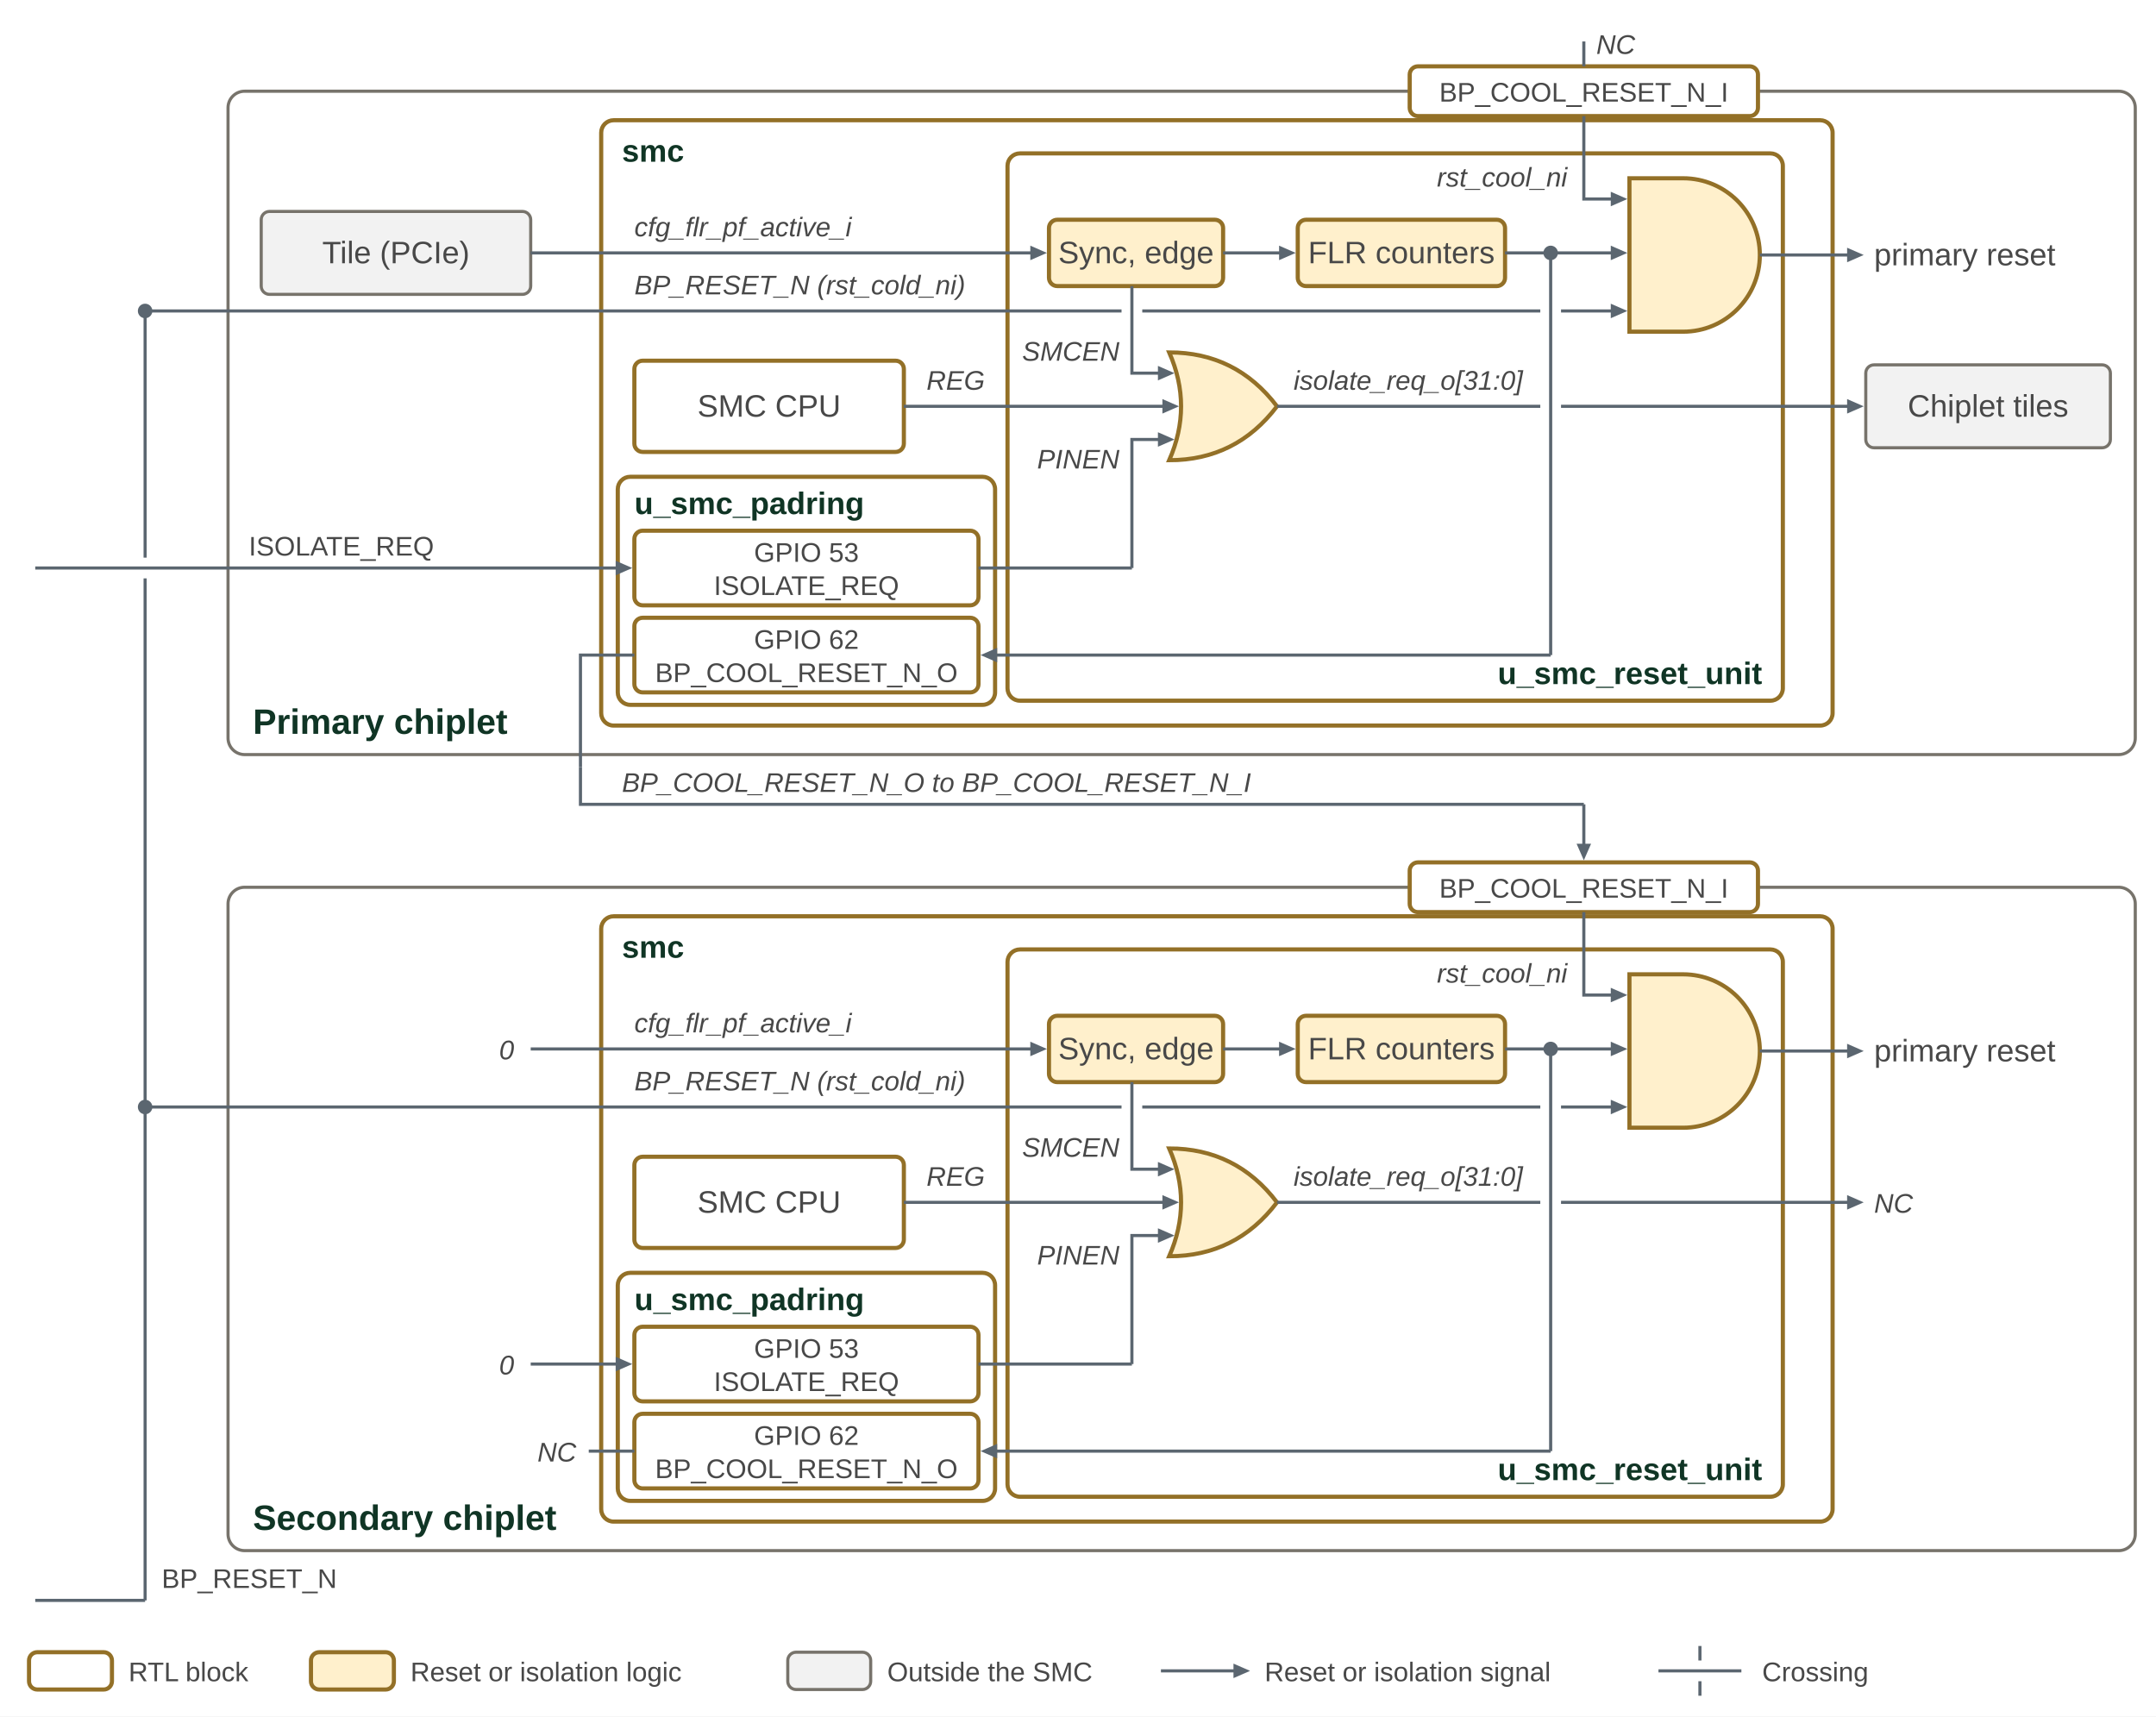
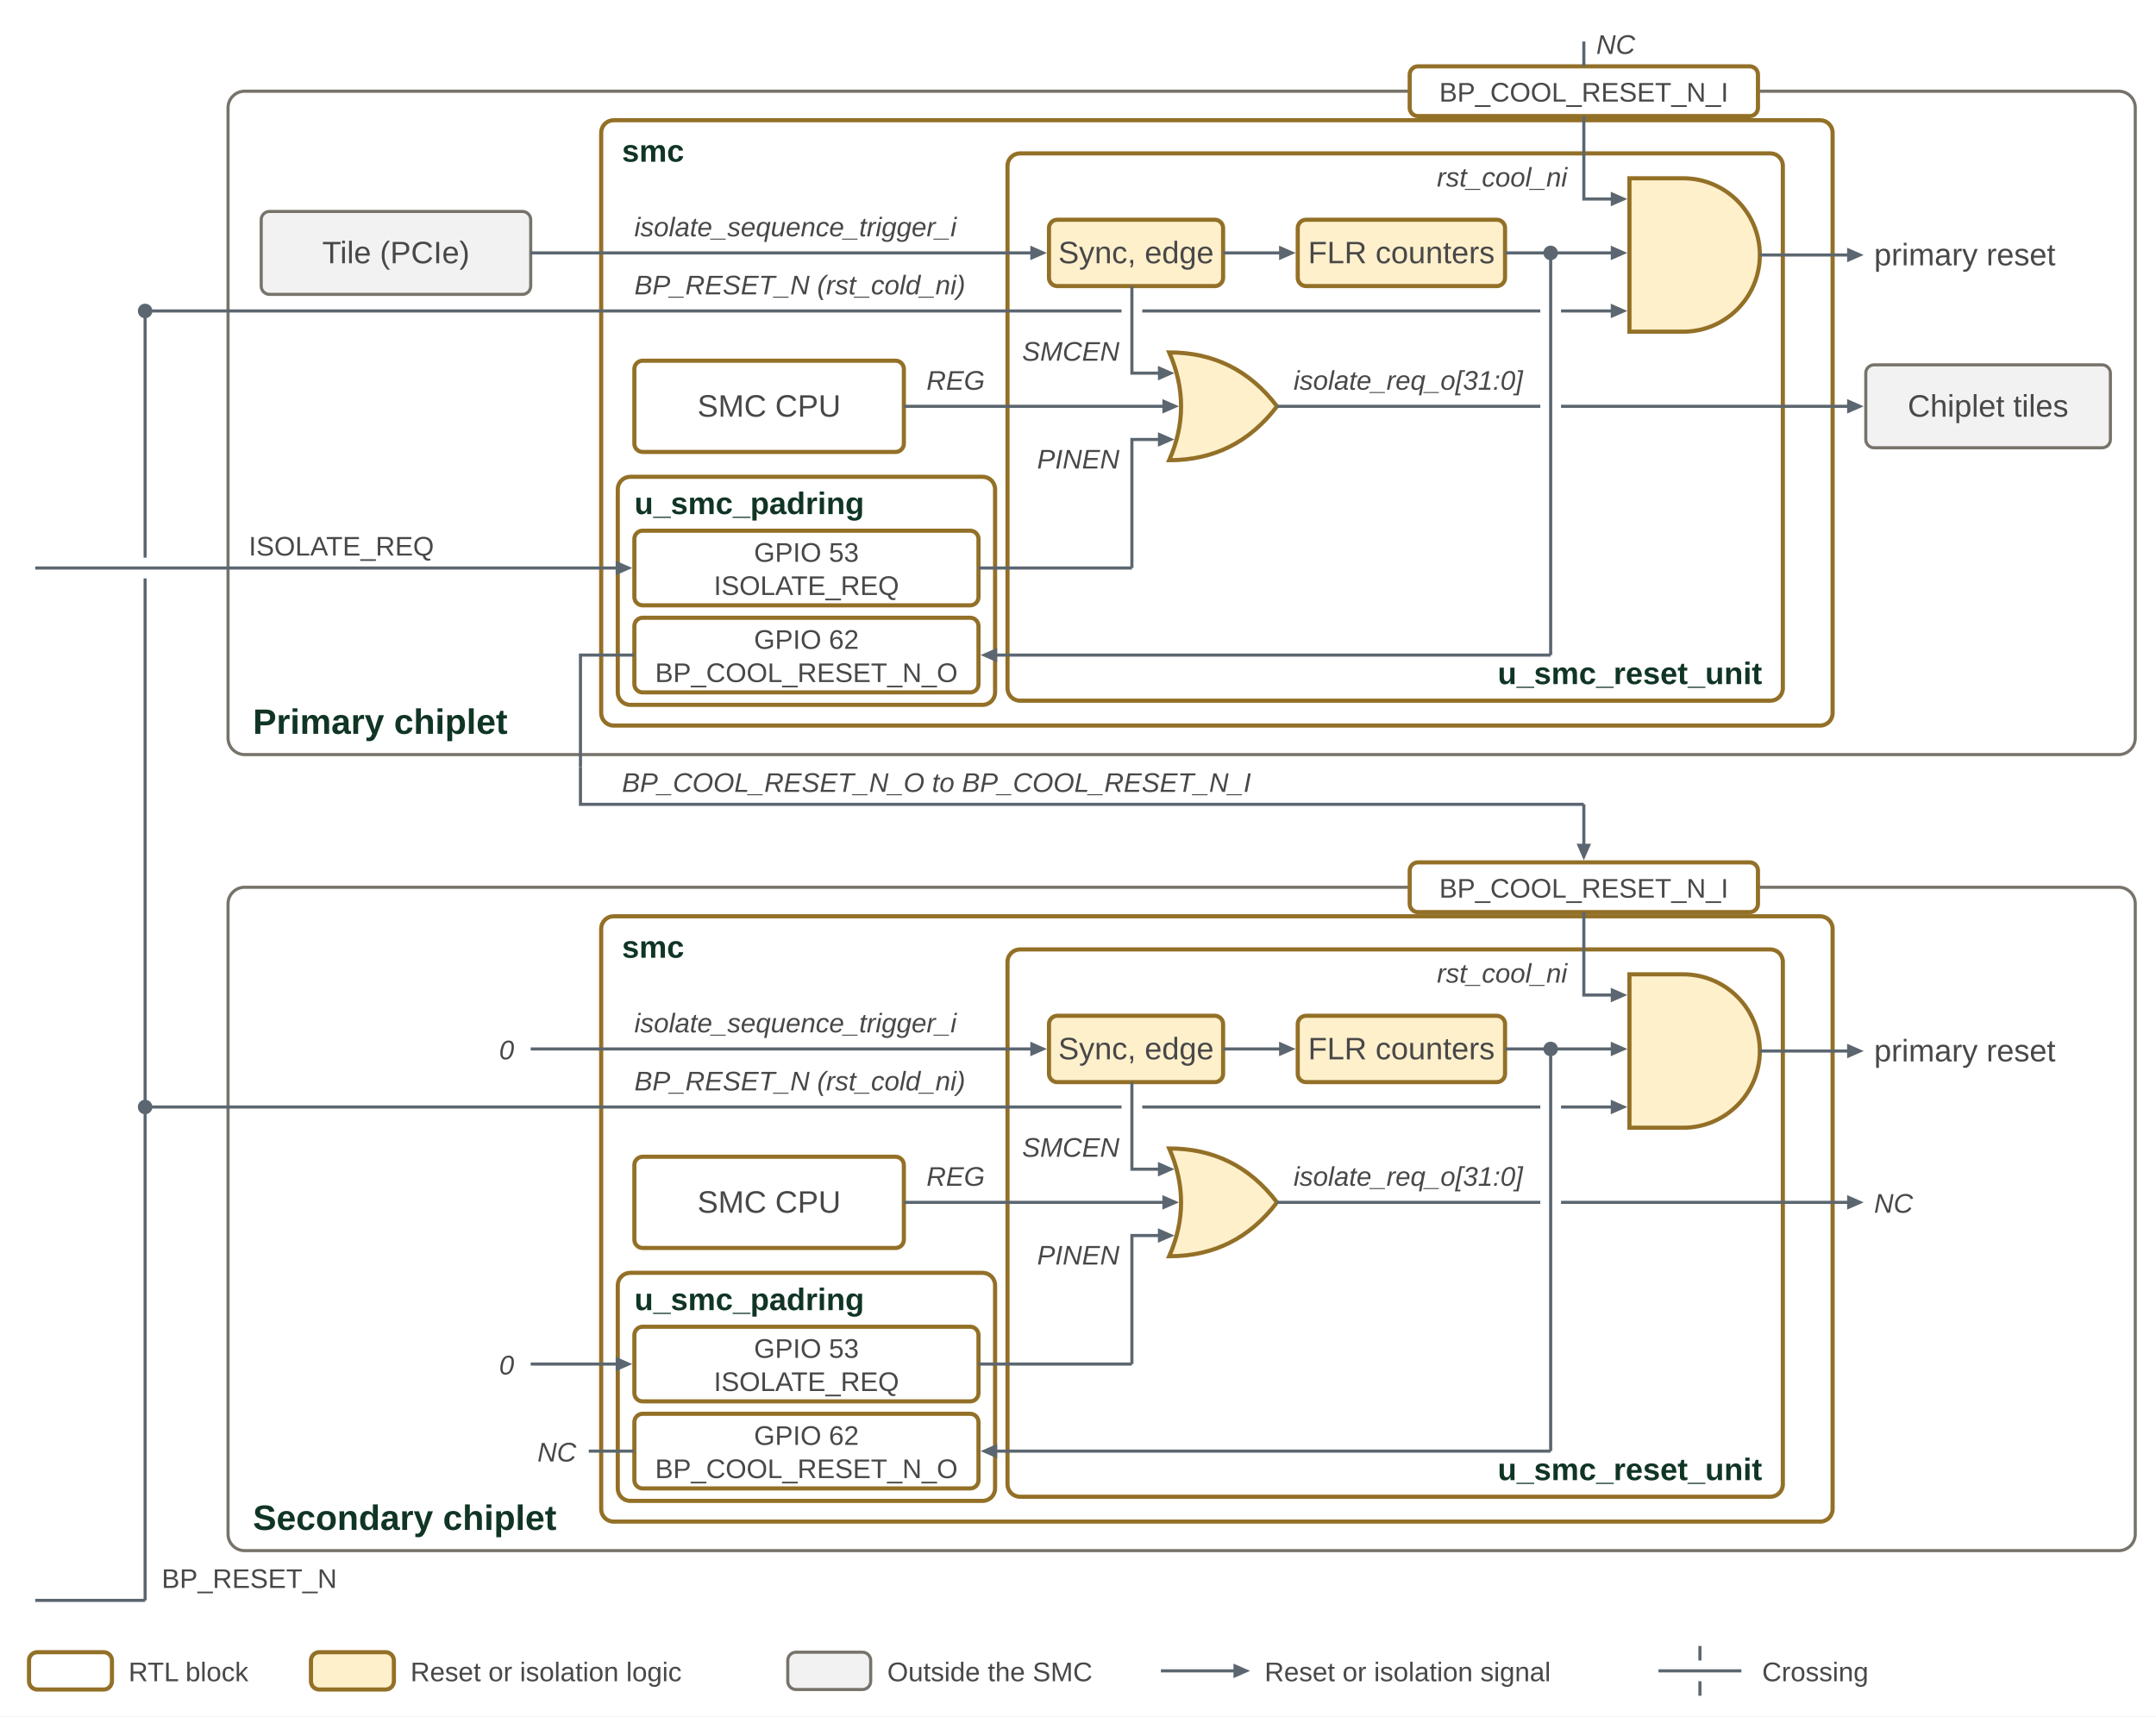
<svg xmlns="http://www.w3.org/2000/svg" width="1040" height="828" viewBox="0 0 1040 828" role="img" aria-labelledby="title desc">
  <defs>
    <marker id="ae" markerUnits="userSpaceOnUse" markerWidth="10" markerHeight="9" refX="7" refY="4.5" orient="auto">
      <path d="M0,0 L10,4.5 L0,9 Z" fill="#103525" />
    </marker>
    <marker id="as" markerUnits="userSpaceOnUse" markerWidth="10" markerHeight="9" refX="3" refY="4.5" orient="auto">
      <path d="M10,0 L0,4.5 L10,9 Z" fill="#103525" />
    </marker>
    <marker id="ge" markerUnits="userSpaceOnUse" markerWidth="8" markerHeight="7" refX="5" refY="3.5" orient="auto">
      <path d="M0,0 L8,3.5 L0,7 Z" fill="#5b6670" />
    </marker>
    <marker id="gs" markerUnits="userSpaceOnUse" markerWidth="8" markerHeight="7" refX="3" refY="3.5" orient="auto">
      <path d="M8,0 L0,3.5 L8,7 Z" fill="#5b6670" />
    </marker>
    <marker id="je" markerUnits="userSpaceOnUse" markerWidth="8" markerHeight="7" refX="5" refY="3.5" orient="auto">
      <path d="M0,0 L8,3.5 L0,7 Z" fill="#42759b" />
    </marker>
    <marker id="js" markerUnits="userSpaceOnUse" markerWidth="8" markerHeight="7" refX="3" refY="3.5" orient="auto">
      <path d="M8,0 L0,3.5 L8,7 Z" fill="#42759b" />
    </marker>
    <marker id="m-smu" markerUnits="userSpaceOnUse" markerWidth="8" markerHeight="7" refX="5" refY="3.5" orient="auto">
      <path d="M0,0 L8,3.5 L0,7 Z" fill="#103525" />
    </marker>
    <marker id="m-ref" markerUnits="userSpaceOnUse" markerWidth="8" markerHeight="7" refX="5" refY="3.5" orient="auto">
      <path d="M0,0 L8,3.5 L0,7 Z" fill="#2f7f79" />
    </marker>
    <marker id="m-per" markerUnits="userSpaceOnUse" markerWidth="8" markerHeight="7" refX="5" refY="3.5" orient="auto">
      <path d="M0,0 L8,3.5 L0,7 Z" fill="#937027" />
    </marker>
    <marker id="m-tel" markerUnits="userSpaceOnUse" markerWidth="8" markerHeight="7" refX="5" refY="3.5" orient="auto">
      <path d="M0,0 L8,3.5 L0,7 Z" fill="#664488" />
    </marker>
    <marker id="m-wdt" markerUnits="userSpaceOnUse" markerWidth="8" markerHeight="7" refX="5" refY="3.5" orient="auto">
      <path d="M0,0 L8,3.5 L0,7 Z" fill="#77736b" />
    </marker>
    <marker id="m-rosc" markerUnits="userSpaceOnUse" markerWidth="8" markerHeight="7" refX="5" refY="3.5" orient="auto">
      <path d="M0,0 L8,3.5 L0,7 Z" fill="#336633" />
    </marker>
    <marker id="m-jtag" markerUnits="userSpaceOnUse" markerWidth="8" markerHeight="7" refX="5" refY="3.5" orient="auto">
      <path d="M0,0 L8,3.5 L0,7 Z" fill="#42759b" />
    </marker>
    <marker id="m-spi" markerUnits="userSpaceOnUse" markerWidth="8" markerHeight="7" refX="5" refY="3.5" orient="auto">
      <path d="M0,0 L8,3.5 L0,7 Z" fill="#5b6670" />
    </marker>
    <marker id="m-slate" markerUnits="userSpaceOnUse" markerWidth="8" markerHeight="7" refX="5" refY="3.5" orient="auto">
      <path d="M0,0 L8,3.5 L0,7 Z" fill="#5b6670" />
    </marker>
    <marker id="m-pg" markerUnits="userSpaceOnUse" markerWidth="8" markerHeight="7" refX="5" refY="3.5" orient="auto">
      <path d="M0,0 L8,3.5 L0,7 Z" fill="#336633" />
    </marker>
    <marker id="m-hl" markerUnits="userSpaceOnUse" markerWidth="11" markerHeight="10" refX="7" refY="5" orient="auto">
      <path d="M0,0 L11,5 L0,10 Z" fill="#b2566c" />
    </marker>
    <style>
text { font-family: Arial, sans-serif; font-size: 15px; fill: #484848; }
.t { fill: #484848; }
.b { font-size: 17px; font-weight: bold; fill: #103525; }
.bs { font-size: 15px; font-weight: bold; fill: #103525; }
.h { font-size: 22px; font-weight: bold; fill: #103525; }
.s { font-size: 13px; fill: #484848; }
.si { font-size: 13px; font-style: italic; fill: #484848; }
.pmt { font-size: 12px; font-weight: bold; fill: #ffffff; }
.pst { font-size: 12px; font-weight: bold; fill: #103525; }
.pjt { font-size: 12px; font-weight: bold; fill: #1d4b6e; }
.pct { font-size: 12px; font-weight: bold; fill: #1f5c57; }
.pm { fill: #103525; stroke: #103525; stroke-width: 1.2; }
.ps { fill: #ffffff; stroke: #103525; stroke-width: 1.2; }
.pj { fill: #e8f3ff; stroke: #42759b; stroke-width: 1.2; }
.pc { fill: #d9f0ee; stroke: #2f7f79; stroke-width: 1.2; }
.smu { fill: #ffffff; stroke: #77736b; stroke-width: 1.5; }
.network { fill: #e8f0e8; stroke: #336633; stroke-width: 2; }
.fabric { fill: #fff0cc; stroke: #937027; stroke-width: 2; }
.core { fill: #ffffff; stroke: #937027; stroke-width: 2; }
.future { fill: #ffffff; stroke: #937027; stroke-width: 2; }
.nostroke { stroke: none; }
.fut { fill: none; stroke-dasharray: 7 5; }
.opt { stroke-dasharray: 7 5; }
.hatch { fill: none; stroke: #103525; stroke-opacity: 0.16; stroke-width: 1.2; }
.external { fill: #f2f2f2; stroke: #77736b; stroke-width: 1.5; }
.axi { fill: none; stroke: #103525; stroke-width: 2.5; marker-start: url(#as); marker-end: url(#ae); }
.axio { fill: none; stroke: #103525; stroke-width: 2.5; stroke-dasharray: 8 5; marker-start: url(#as); marker-end: url(#ae); }
.sig { fill: none; stroke: #5b6670; stroke-width: 1.5; marker-start: url(#gs); marker-end: url(#ge); }
.sigo { fill: none; stroke: #5b6670; stroke-width: 1.5; marker-end: url(#ge); }
.jtag { fill: none; stroke: #42759b; stroke-width: 1.8; marker-end: url(#je); }
.jtagb { fill: none; stroke: #42759b; stroke-width: 1.8; marker-start: url(#js); marker-end: url(#je); }
.sigplain { fill: none; stroke: #5b6670; stroke-width: 1.5; }
.n-smu { fill: none; stroke: #103525; stroke-width: 2.5; }
.a-smu { fill: none; stroke: #103525; stroke-width: 2.5; marker-end: url(#m-smu); }
.n-ref { fill: none; stroke: #2f7f79; stroke-width: 1.8; }
.a-ref { fill: none; stroke: #2f7f79; stroke-width: 1.8; marker-end: url(#m-ref); }
.n-per { fill: none; stroke: #937027; stroke-width: 1.8; }
.a-per { fill: none; stroke: #937027; stroke-width: 1.8; marker-end: url(#m-per); }
.n-tel { fill: none; stroke: #664488; stroke-width: 1.8; }
.a-tel { fill: none; stroke: #664488; stroke-width: 1.8; marker-end: url(#m-tel); }
.n-wdt { fill: none; stroke: #77736b; stroke-width: 1.8; }
.a-wdt { fill: none; stroke: #77736b; stroke-width: 1.8; marker-end: url(#m-wdt); }
.n-rosc { fill: none; stroke: #336633; stroke-width: 1.8; }
.a-rosc { fill: none; stroke: #336633; stroke-width: 1.8; marker-end: url(#m-rosc); }
.n-jtag { fill: none; stroke: #42759b; stroke-width: 1.8; }
.a-jtag { fill: none; stroke: #42759b; stroke-width: 1.8; marker-end: url(#m-jtag); }
.n-spi { fill: none; stroke: #5b6670; stroke-width: 1.8; }
.a-spi { fill: none; stroke: #5b6670; stroke-width: 1.8; marker-end: url(#m-spi); }
.n-slate { fill: none; stroke: #5b6670; stroke-width: 1.8; }
.a-slate { fill: none; stroke: #5b6670; stroke-width: 1.8; marker-end: url(#m-slate); }
.n-pg { fill: none; stroke: #336633; stroke-width: 1.8; }
.a-pg { fill: none; stroke: #336633; stroke-width: 1.8; marker-end: url(#m-pg); }
.hl { fill: none; stroke: #b2566c; stroke-width: 3.5; marker-end: url(#m-hl); }
.hln { fill: none; stroke: #b2566c; stroke-width: 3.5; }
.hlbox { fill: #f8e4ea; stroke: #b2566c; stroke-width: 2.5; }
.hlx { fill: #f8e4ea; stroke: #b2566c; stroke-width: 2.5; }
.stept { font-size: 13px; font-weight: bold; fill: #ffffff; }
.nc { font-size: 13px; font-style: italic; fill: #484848; }
</style>
  </defs>
  <rect width="1040" height="828" fill="#ffffff" />
  <rect class="smu" x="110" y="44" width="920" height="320" rx="8" />
  <text class="b" x="122" y="354" text-anchor="start">Primary chiplet</text>
  <rect class="core" x="290" y="58" width="594" height="292" rx="6" />
  <text class="bs" x="300" y="78" text-anchor="start">smc</text>
  <rect class="core" x="486" y="74" width="374" height="264" rx="6" />
  <text class="bs" x="850" y="330" text-anchor="end">u_smc_reset_unit</text>
  <rect class="external" x="126" y="102" width="130" height="40" rx="4" />
  <text class="t" x="191" y="127" text-anchor="middle">Tile (PCIe)</text>
  <path class="sigo" d="M256,122 L502,122" />
-   <text class="si" x="306" y="114" text-anchor="start">cfg_flr_pf_active_i</text>
+   <text class="si" x="306" y="114" text-anchor="start">isolate_sequence_trigger_i</text>
  <rect class="fabric" x="506" y="106" width="84" height="32" rx="4" />
  <text class="t" x="548" y="127" text-anchor="middle">Sync, edge</text>
  <rect class="fabric" x="626" y="106" width="100" height="32" rx="4" />
  <text class="t" x="676" y="127" text-anchor="middle">FLR counters</text>
  <path class="sigo" d="M590,122 L622,122" />
  <path class="fabric" d="M786,86 L811.9,86 A37,37 0 0 1 811.9,160 L786,160 Z" />
  <path class="sigplain" d="M726,122 L748,122" />
  <path class="sigo" d="M748,122 L782,122" />
  <circle cx="748" cy="122" r="3.5" fill="#5b6670" />
  <path class="sigo" d="M848.9,123 L896,123" />
  <text class="t" x="904" y="128" text-anchor="start">primary reset</text>
  <rect class="core" x="680" y="32" width="168" height="24" rx="4" />
  <text class="s" x="764" y="49" text-anchor="middle">BP_COOL_RESET_N_I</text>
  <text class="si" x="756" y="90" text-anchor="end">rst_cool_ni</text>
  <path class="sigo" d="M764,56 L764,96 L782,96" />
  <path class="sigplain" d="M764,32 L764,20" />
  <text class="nc" x="770" y="26" text-anchor="start">NC</text>
  <path class="sigo" d="M70,150 L541,150 M551,150 L743,150 M753,150 L782,150" />
  <text class="si" x="306" y="142" text-anchor="start">BP_RESET_N (rst_cold_ni)</text>
  <circle cx="70" cy="150" r="3.5" fill="#5b6670" />
  <rect class="core" x="306" y="174" width="130" height="44" rx="4" />
  <text class="t" x="371" y="201" text-anchor="middle">SMC CPU</text>
  <path class="fabric" d="M564,170 Q575.44,196 564,222 Q596.24,222 616,196 Q596.24,170 564,170 Z" />
  <path class="sigo" d="M436,196 L565.72,196" />
  <text class="si" x="461" y="188" text-anchor="middle">REG</text>
  <path class="sigo" d="M546,138 L546,180 L563.554,180" />
  <text class="si" x="540" y="174" text-anchor="end">SMCEN</text>
  <path class="sigo" d="M616,196 L743,196 M753,196 L896,196" />
  <text class="si" x="624" y="188" text-anchor="start">isolate_req_o[31:0]</text>
  <rect class="external" x="900" y="176" width="118" height="40" rx="4" />
  <text class="t" x="959" y="201" text-anchor="middle">Chiplet tiles</text>
  <rect class="core" x="298" y="230" width="182" height="110" rx="6" />
  <text class="bs" x="306" y="248" text-anchor="start">u_smc_padring</text>
  <rect class="core" x="306" y="256" width="166" height="36" rx="4" />
  <text class="s" x="389" y="271" text-anchor="middle">GPIO 53</text>
  <text class="s" x="389" y="287" text-anchor="middle">ISOLATE_REQ</text>
  <rect class="core" x="306" y="298" width="166" height="36" rx="4" />
  <text class="s" x="389" y="313" text-anchor="middle">GPIO 62</text>
  <text class="s" x="389" y="329" text-anchor="middle">BP_COOL_RESET_N_O</text>
  <path class="sigplain" d="M472,274 L546,274" />
  <path class="sigo" d="M546,274 L546,212 L563.554,212" />
  <text class="si" x="540" y="226" text-anchor="end">PINEN</text>
  <path class="sigplain" d="M748,122 L748,316" />
  <path class="sigo" d="M748,316 L476,316" />
  <path class="sigo" d="M17,274 L302,274" />
  <text class="s" x="120" y="268" text-anchor="start">ISOLATE_REQ</text>
  <path class="sigplain" d="M306,316 L280,316 L280,370" />
  <rect class="smu" x="110" y="428" width="920" height="320" rx="8" />
  <text class="b" x="122" y="738" text-anchor="start">Secondary chiplet</text>
  <rect class="core" x="290" y="442" width="594" height="292" rx="6" />
  <text class="bs" x="300" y="462" text-anchor="start">smc</text>
  <rect class="core" x="486" y="458" width="374" height="264" rx="6" />
  <text class="bs" x="850" y="714" text-anchor="end">u_smc_reset_unit</text>
  <text class="nc" x="248" y="511" text-anchor="end">0</text>
  <path class="sigo" d="M256,506 L502,506" />
-   <text class="si" x="306" y="498" text-anchor="start">cfg_flr_pf_active_i</text>
+   <text class="si" x="306" y="498" text-anchor="start">isolate_sequence_trigger_i</text>
  <rect class="fabric" x="506" y="490" width="84" height="32" rx="4" />
  <text class="t" x="548" y="511" text-anchor="middle">Sync, edge</text>
  <rect class="fabric" x="626" y="490" width="100" height="32" rx="4" />
  <text class="t" x="676" y="511" text-anchor="middle">FLR counters</text>
  <path class="sigo" d="M590,506 L622,506" />
  <path class="fabric" d="M786,470 L811.9,470 A37,37 0 0 1 811.9,544 L786,544 Z" />
  <path class="sigplain" d="M726,506 L748,506" />
  <path class="sigo" d="M748,506 L782,506" />
  <circle cx="748" cy="506" r="3.5" fill="#5b6670" />
  <path class="sigo" d="M848.9,507 L896,507" />
  <text class="t" x="904" y="512" text-anchor="start">primary reset</text>
  <rect class="core" x="680" y="416" width="168" height="24" rx="4" />
  <text class="s" x="764" y="433" text-anchor="middle">BP_COOL_RESET_N_I</text>
  <text class="si" x="756" y="474" text-anchor="end">rst_cool_ni</text>
  <path class="sigo" d="M764,440 L764,480 L782,480" />
  <path class="sigo" d="M70,534 L541,534 M551,534 L743,534 M753,534 L782,534" />
  <text class="si" x="306" y="526" text-anchor="start">BP_RESET_N (rst_cold_ni)</text>
  <circle cx="70" cy="534" r="3.5" fill="#5b6670" />
  <rect class="core" x="306" y="558" width="130" height="44" rx="4" />
  <text class="t" x="371" y="585" text-anchor="middle">SMC CPU</text>
  <path class="fabric" d="M564,554 Q575.44,580 564,606 Q596.24,606 616,580 Q596.24,554 564,554 Z" />
  <path class="sigo" d="M436,580 L565.72,580" />
  <text class="si" x="461" y="572" text-anchor="middle">REG</text>
  <path class="sigo" d="M546,522 L546,564 L563.554,564" />
  <text class="si" x="540" y="558" text-anchor="end">SMCEN</text>
  <path class="sigo" d="M616,580 L743,580 M753,580 L896,580" />
  <text class="si" x="624" y="572" text-anchor="start">isolate_req_o[31:0]</text>
  <text class="nc" x="904" y="585" text-anchor="start">NC</text>
  <rect class="core" x="298" y="614" width="182" height="110" rx="6" />
  <text class="bs" x="306" y="632" text-anchor="start">u_smc_padring</text>
  <rect class="core" x="306" y="640" width="166" height="36" rx="4" />
  <text class="s" x="389" y="655" text-anchor="middle">GPIO 53</text>
  <text class="s" x="389" y="671" text-anchor="middle">ISOLATE_REQ</text>
  <rect class="core" x="306" y="682" width="166" height="36" rx="4" />
  <text class="s" x="389" y="697" text-anchor="middle">GPIO 62</text>
  <text class="s" x="389" y="713" text-anchor="middle">BP_COOL_RESET_N_O</text>
  <path class="sigplain" d="M472,658 L546,658" />
  <path class="sigo" d="M546,658 L546,596 L563.554,596" />
  <text class="si" x="540" y="610" text-anchor="end">PINEN</text>
  <path class="sigplain" d="M748,506 L748,700" />
  <path class="sigo" d="M748,700 L476,700" />
  <text class="nc" x="248" y="663" text-anchor="end">0</text>
  <path class="sigo" d="M256,658 L302,658" />
  <path class="sigplain" d="M306,700 L284,700" />
  <text class="nc" x="278" y="705" text-anchor="end">NC</text>
  <path class="sigplain" d="M280,370 L280,388 L764,388" />
  <path class="sigo" d="M764,388 L764,412" />
  <text class="si" x="300" y="382" text-anchor="start">BP_COOL_RESET_N_O to BP_COOL_RESET_N_I</text>
  <text class="s" x="78" y="766" text-anchor="start">BP_RESET_N</text>
  <path class="sigplain" d="M17,772 L70,772" />
  <path class="sigplain" d="M70,150 L70,269 M70,279 L70,772" />
  <rect class="core" x="14" y="797" width="40" height="18" rx="4" />
  <text class="s" x="62" y="811" text-anchor="start">RTL block</text>
  <rect class="fabric" x="150" y="797" width="40" height="18" rx="4" />
  <text class="s" x="198" y="811" text-anchor="start">Reset or isolation logic</text>
  <rect class="external" x="380" y="797" width="40" height="18" rx="4" />
  <text class="s" x="428" y="811" text-anchor="start">Outside the SMC</text>
  <path class="sigo" d="M560,806 L600,806" />
  <text class="s" x="610" y="811" text-anchor="start">Reset or isolation signal</text>
  <path class="sigplain" d="M800,806 L840,806 M820,794 L820,801 M820,811 L820,818" />
  <text class="s" x="850" y="811" text-anchor="start">Crossing</text>
</svg>
